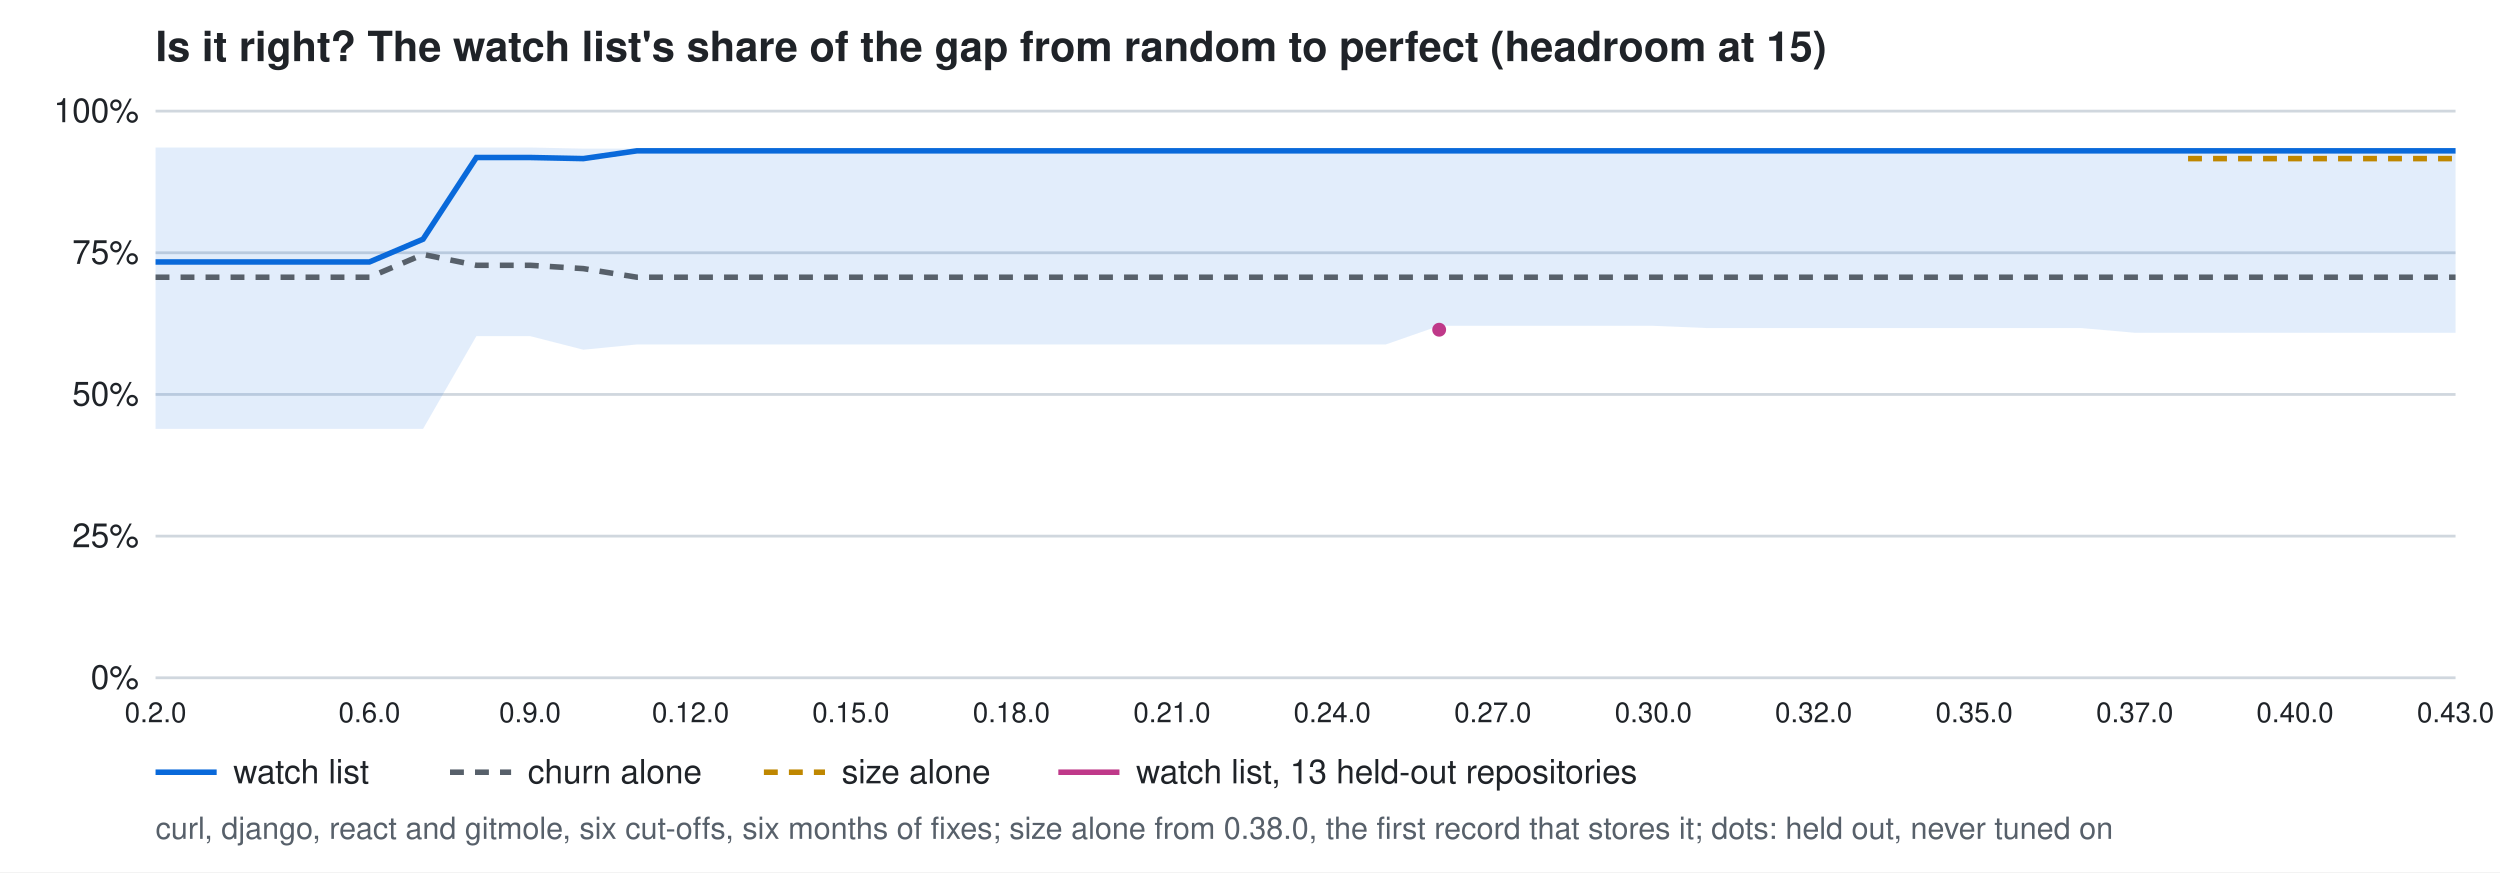
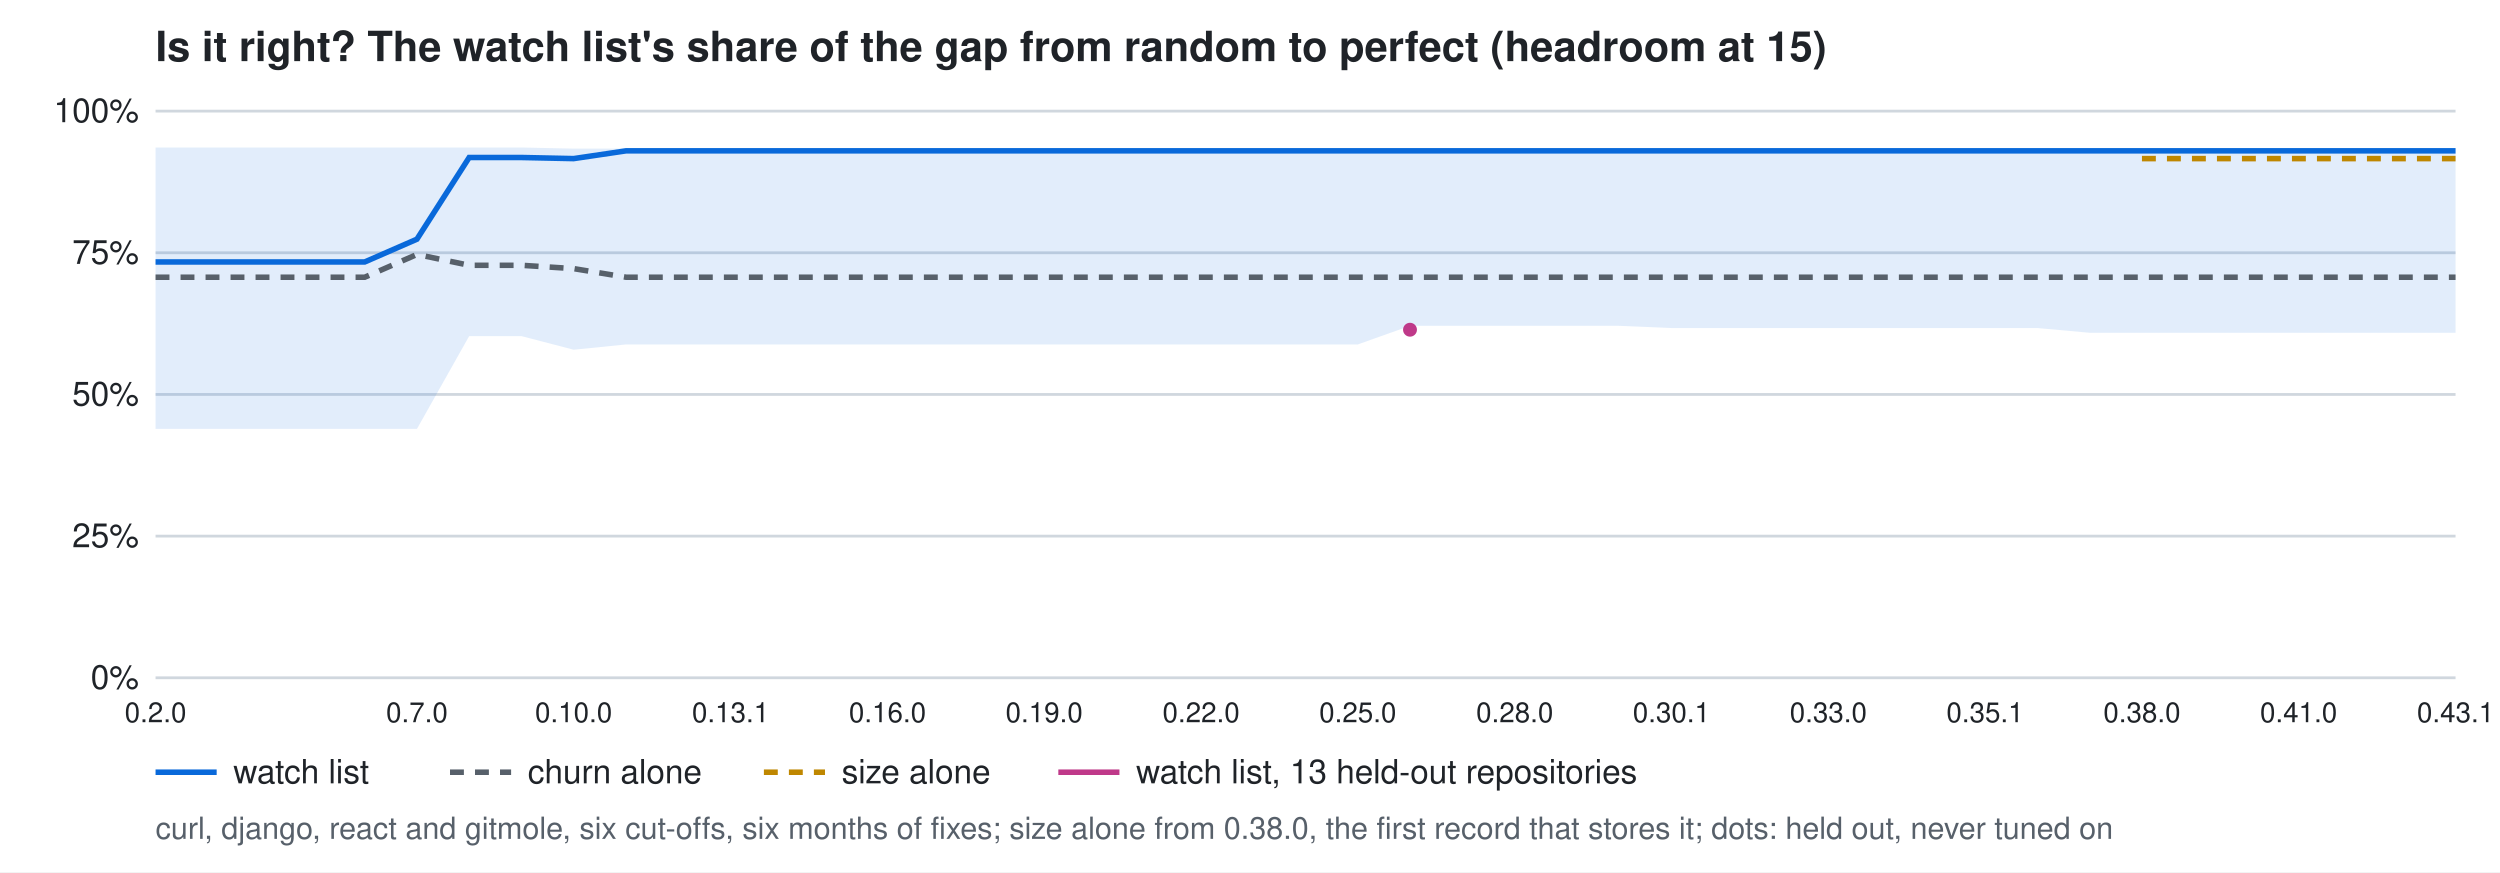
<svg xmlns="http://www.w3.org/2000/svg" width="900" height="314" viewBox="0 0 900 314" font-family="-apple-system,Segoe UI,Helvetica,Arial,sans-serif" font-size="12">
  <rect width="900" height="314" fill="#ffffff" />
  <text x="56" y="22" font-size="15" font-weight="600" fill="#1f2328">Is it right? The watch list's share of the gap from random to perfect (headroom at 15)</text>
  <line x1="56" y1="244.0" x2="884" y2="244.0" stroke="#d0d7de" stroke-width="1" />
  <text x="50" y="248.0" text-anchor="end" fill="#1f2328">0%</text>
  <line x1="56" y1="193.0" x2="884" y2="193.0" stroke="#d0d7de" stroke-width="1" />
  <text x="50" y="197.0" text-anchor="end" fill="#1f2328">25%</text>
  <line x1="56" y1="142.0" x2="884" y2="142.0" stroke="#d0d7de" stroke-width="1" />
  <text x="50" y="146.0" text-anchor="end" fill="#1f2328">50%</text>
  <line x1="56" y1="91.0" x2="884" y2="91.0" stroke="#d0d7de" stroke-width="1" />
  <text x="50" y="95.0" text-anchor="end" fill="#1f2328">75%</text>
  <line x1="56" y1="40.0" x2="884" y2="40.0" stroke="#d0d7de" stroke-width="1" />
  <text x="50" y="44.0" text-anchor="end" fill="#1f2328">100%</text>
  <text x="56.0" y="260" text-anchor="middle" fill="#1f2328" font-size="10">0.2.0</text>
-   <text x="133.0" y="260" text-anchor="middle" fill="#1f2328" font-size="10">0.6.0</text>
-   <text x="190.8" y="260" text-anchor="middle" fill="#1f2328" font-size="10">0.9.0</text>
-   <text x="248.6" y="260" text-anchor="middle" fill="#1f2328" font-size="10">0.12.0</text>
-   <text x="306.3" y="260" text-anchor="middle" fill="#1f2328" font-size="10">0.15.0</text>
-   <text x="364.1" y="260" text-anchor="middle" fill="#1f2328" font-size="10">0.18.0</text>
-   <text x="421.9" y="260" text-anchor="middle" fill="#1f2328" font-size="10">0.21.0</text>
-   <text x="479.6" y="260" text-anchor="middle" fill="#1f2328" font-size="10">0.24.0</text>
-   <text x="537.4" y="260" text-anchor="middle" fill="#1f2328" font-size="10">0.27.0</text>
-   <text x="595.2" y="260" text-anchor="middle" fill="#1f2328" font-size="10">0.30.0</text>
-   <text x="652.9" y="260" text-anchor="middle" fill="#1f2328" font-size="10">0.32.0</text>
-   <text x="710.7" y="260" text-anchor="middle" fill="#1f2328" font-size="10">0.35.0</text>
-   <text x="768.5" y="260" text-anchor="middle" fill="#1f2328" font-size="10">0.37.0</text>
-   <text x="826.2" y="260" text-anchor="middle" fill="#1f2328" font-size="10">0.40.0</text>
-   <text x="884.0" y="260" text-anchor="middle" fill="#1f2328" font-size="10">0.43.0</text>
-   <polygon points="56.0,53.1 75.3,53.1 94.5,53.1 113.8,53.1 133.0,53.1 152.3,53.1 171.5,53.1 190.8,53.1 210.0,53.5 229.3,53.5 248.6,53.5 267.8,53.5 287.1,53.5 306.3,53.5 325.6,53.5 344.8,53.5 364.1,53.5 383.3,53.5 402.6,53.5 421.9,53.5 441.1,53.5 460.4,53.5 479.6,53.5 498.9,53.5 518.1,53.5 537.4,53.5 556.7,53.5 575.9,53.5 595.2,53.5 614.4,53.5 633.7,53.5 652.9,53.5 672.2,53.5 691.4,53.5 710.7,53.5 730.0,53.5 749.2,53.5 768.5,53.5 787.7,53.5 807.0,53.5 826.2,53.5 845.5,53.5 864.7,53.5 884.0,53.5 884.0,119.8 864.7,119.8 845.5,119.8 826.2,119.8 807.0,119.8 787.7,119.8 768.5,119.8 749.2,118.1 730.0,118.1 710.7,118.1 691.4,118.1 672.2,118.1 652.9,118.1 633.7,118.1 614.4,118.1 595.2,117.3 575.9,117.3 556.7,117.3 537.4,117.3 518.1,117.3 498.9,124.0 479.6,124.0 460.4,124.0 441.1,124.0 421.9,124.0 402.6,124.0 383.3,124.0 364.1,124.0 344.8,124.0 325.6,124.0 306.3,124.0 287.1,124.0 267.8,124.0 248.6,124.0 229.3,124.0 210.0,125.9 190.8,121.0 171.5,121.0 152.3,154.4 133.0,154.4 113.8,154.4 94.5,154.4 75.3,154.4 56.0,154.4" fill="#0969da" fill-opacity="0.12" stroke="none" />
-   <polyline points="56.0,94.3 75.3,94.3 94.5,94.3 113.8,94.3 133.0,94.3 152.3,86.1 171.5,56.7 190.8,56.7 210.0,57.1 229.3,54.3 248.6,54.3 267.8,54.3 287.1,54.3 306.3,54.3 325.6,54.3 344.8,54.3 364.1,54.3 383.3,54.3 402.6,54.3 421.9,54.3 441.1,54.3 460.4,54.3 479.6,54.3 498.9,54.3 518.1,54.3 537.4,54.3 556.7,54.3 575.9,54.3 595.2,54.3 614.4,54.3 633.7,54.3 652.9,54.3 672.2,54.3 691.4,54.3 710.7,54.3 730.0,54.3 749.2,54.3 768.5,54.3 787.7,54.3 807.0,54.3 826.2,54.3 845.5,54.3 864.7,54.3 884.0,54.3" fill="none" stroke="#0969da" stroke-width="2" />
-   <polyline points="56.0,99.8 75.3,99.8 94.5,99.8 113.8,99.8 133.0,99.8 152.3,91.6 171.5,95.5 190.8,95.5 210.0,96.7 229.3,99.8 248.6,99.8 267.8,99.8 287.1,99.8 306.3,99.8 325.6,99.8 344.8,99.8 364.1,99.8 383.3,99.8 402.6,99.8 421.9,99.8 441.1,99.8 460.4,99.8 479.6,99.8 498.9,99.8 518.1,99.8 537.4,99.8 556.7,99.8 575.9,99.8 595.2,99.8 614.4,99.8 633.7,99.8 652.9,99.8 672.2,99.8 691.4,99.8 710.7,99.8 730.0,99.8 749.2,99.8 768.5,99.8 787.7,99.8 807.0,99.8 826.2,99.8 845.5,99.8 864.7,99.8 884.0,99.8" fill="none" stroke="#57606a" stroke-width="2" stroke-dasharray="5 4" />
-   <polyline points="787.7,57.1 807.0,57.1 826.2,57.1 845.5,57.1 864.7,57.1 884.0,57.1" fill="none" stroke="#bf8700" stroke-width="2" stroke-dasharray="5 4" />
-   <circle cx="518.1" cy="118.7" r="2.5" fill="#bf3989" />
+   <text x="150.1" y="260" text-anchor="middle" fill="#1f2328" font-size="10">0.7.0</text>
+   <text x="206.5" y="260" text-anchor="middle" fill="#1f2328" font-size="10">0.10.0</text>
+   <text x="263.0" y="260" text-anchor="middle" fill="#1f2328" font-size="10">0.13.1</text>
+   <text x="319.5" y="260" text-anchor="middle" fill="#1f2328" font-size="10">0.16.0</text>
+   <text x="375.9" y="260" text-anchor="middle" fill="#1f2328" font-size="10">0.19.0</text>
+   <text x="432.4" y="260" text-anchor="middle" fill="#1f2328" font-size="10">0.22.0</text>
+   <text x="488.8" y="260" text-anchor="middle" fill="#1f2328" font-size="10">0.25.0</text>
+   <text x="545.3" y="260" text-anchor="middle" fill="#1f2328" font-size="10">0.28.0</text>
+   <text x="601.7" y="260" text-anchor="middle" fill="#1f2328" font-size="10">0.30.1</text>
+   <text x="658.2" y="260" text-anchor="middle" fill="#1f2328" font-size="10">0.33.0</text>
+   <text x="714.6" y="260" text-anchor="middle" fill="#1f2328" font-size="10">0.35.1</text>
+   <text x="771.1" y="260" text-anchor="middle" fill="#1f2328" font-size="10">0.38.0</text>
+   <text x="827.5" y="260" text-anchor="middle" fill="#1f2328" font-size="10">0.41.0</text>
+   <text x="884.0" y="260" text-anchor="middle" fill="#1f2328" font-size="10">0.43.1</text>
+   <polygon points="56.0,53.1 74.8,53.1 93.6,53.1 112.5,53.1 131.3,53.1 150.1,53.1 168.9,53.1 187.7,53.1 206.5,53.5 225.4,53.5 244.2,53.5 263.0,53.5 281.8,53.5 300.6,53.5 319.5,53.5 338.3,53.5 357.1,53.5 375.9,53.5 394.7,53.5 413.5,53.5 432.4,53.5 451.2,53.5 470.0,53.5 488.8,53.5 507.6,53.5 526.5,53.5 545.3,53.5 564.1,53.5 582.9,53.5 601.7,53.5 620.5,53.5 639.4,53.5 658.2,53.5 677.0,53.5 695.8,53.5 714.6,53.5 733.5,53.5 752.3,53.5 771.1,53.5 789.9,53.5 808.7,53.5 827.5,53.5 846.4,53.5 865.2,53.5 884.0,53.5 884.0,119.8 865.2,119.8 846.4,119.8 827.5,119.8 808.7,119.8 789.9,119.8 771.1,119.8 752.3,119.8 733.5,118.1 714.6,118.1 695.8,118.1 677.0,118.1 658.2,118.1 639.4,118.1 620.5,118.1 601.7,118.1 582.9,117.3 564.1,117.3 545.3,117.3 526.5,117.3 507.6,117.3 488.8,124.0 470.0,124.0 451.2,124.0 432.4,124.0 413.5,124.0 394.7,124.0 375.9,124.0 357.1,124.0 338.3,124.0 319.5,124.0 300.6,124.0 281.8,124.0 263.0,124.0 244.2,124.0 225.4,124.0 206.5,125.9 187.7,121.0 168.9,121.0 150.1,154.4 131.3,154.4 112.5,154.4 93.6,154.4 74.8,154.4 56.0,154.4" fill="#0969da" fill-opacity="0.12" stroke="none" />
+   <polyline points="56.0,94.3 74.8,94.3 93.6,94.3 112.5,94.3 131.3,94.3 150.1,86.1 168.9,56.7 187.7,56.7 206.5,57.1 225.4,54.3 244.2,54.3 263.0,54.3 281.8,54.3 300.6,54.3 319.5,54.3 338.3,54.3 357.1,54.3 375.9,54.3 394.7,54.3 413.5,54.3 432.4,54.3 451.2,54.3 470.0,54.3 488.8,54.3 507.6,54.3 526.5,54.3 545.3,54.3 564.1,54.3 582.9,54.3 601.7,54.3 620.5,54.3 639.4,54.3 658.2,54.3 677.0,54.3 695.8,54.3 714.6,54.3 733.5,54.3 752.3,54.3 771.1,54.3 789.9,54.3 808.7,54.3 827.5,54.3 846.4,54.3 865.2,54.3 884.0,54.3" fill="none" stroke="#0969da" stroke-width="2" />
+   <polyline points="56.0,99.8 74.8,99.8 93.6,99.8 112.5,99.8 131.3,99.8 150.1,91.6 168.9,95.5 187.7,95.5 206.5,96.7 225.4,99.8 244.2,99.8 263.0,99.8 281.8,99.8 300.6,99.8 319.5,99.8 338.3,99.8 357.1,99.8 375.9,99.8 394.7,99.8 413.5,99.8 432.4,99.8 451.2,99.8 470.0,99.8 488.8,99.8 507.6,99.8 526.5,99.8 545.3,99.8 564.1,99.8 582.9,99.8 601.7,99.8 620.5,99.8 639.4,99.8 658.2,99.8 677.0,99.8 695.8,99.8 714.6,99.8 733.5,99.8 752.3,99.8 771.1,99.8 789.9,99.8 808.7,99.8 827.5,99.8 846.4,99.8 865.2,99.8 884.0,99.8" fill="none" stroke="#57606a" stroke-width="2" stroke-dasharray="5 4" />
+   <polyline points="771.1,57.1 789.9,57.1 808.7,57.1 827.5,57.1 846.4,57.1 865.2,57.1 884.0,57.1" fill="none" stroke="#bf8700" stroke-width="2" stroke-dasharray="5 4" />
+   <circle cx="507.6" cy="118.7" r="2.5" fill="#bf3989" />
  <line x1="56" y1="278" x2="78" y2="278" stroke="#0969da" stroke-width="2" />
  <text x="84" y="282" fill="#1f2328">watch list</text>
  <line x1="162" y1="278" x2="184" y2="278" stroke="#57606a" stroke-width="2" stroke-dasharray="5 4" />
  <text x="190" y="282" fill="#1f2328">churn alone</text>
  <line x1="275" y1="278" x2="297" y2="278" stroke="#bf8700" stroke-width="2" stroke-dasharray="5 4" />
  <text x="303" y="282" fill="#1f2328">size alone</text>
  <line x1="381" y1="278" x2="403" y2="278" stroke="#bf3989" stroke-width="2" />
  <text x="409" y="282" fill="#1f2328">watch list, 13 held-out repositories</text>
  <text x="56" y="302" fill="#57606a" font-size="11">curl, django, react and gitmole, six cut-offs, six months of fixes; size alone from 0.38.0, the first record that stores it; dots: held out, never tuned on</text>
</svg>
